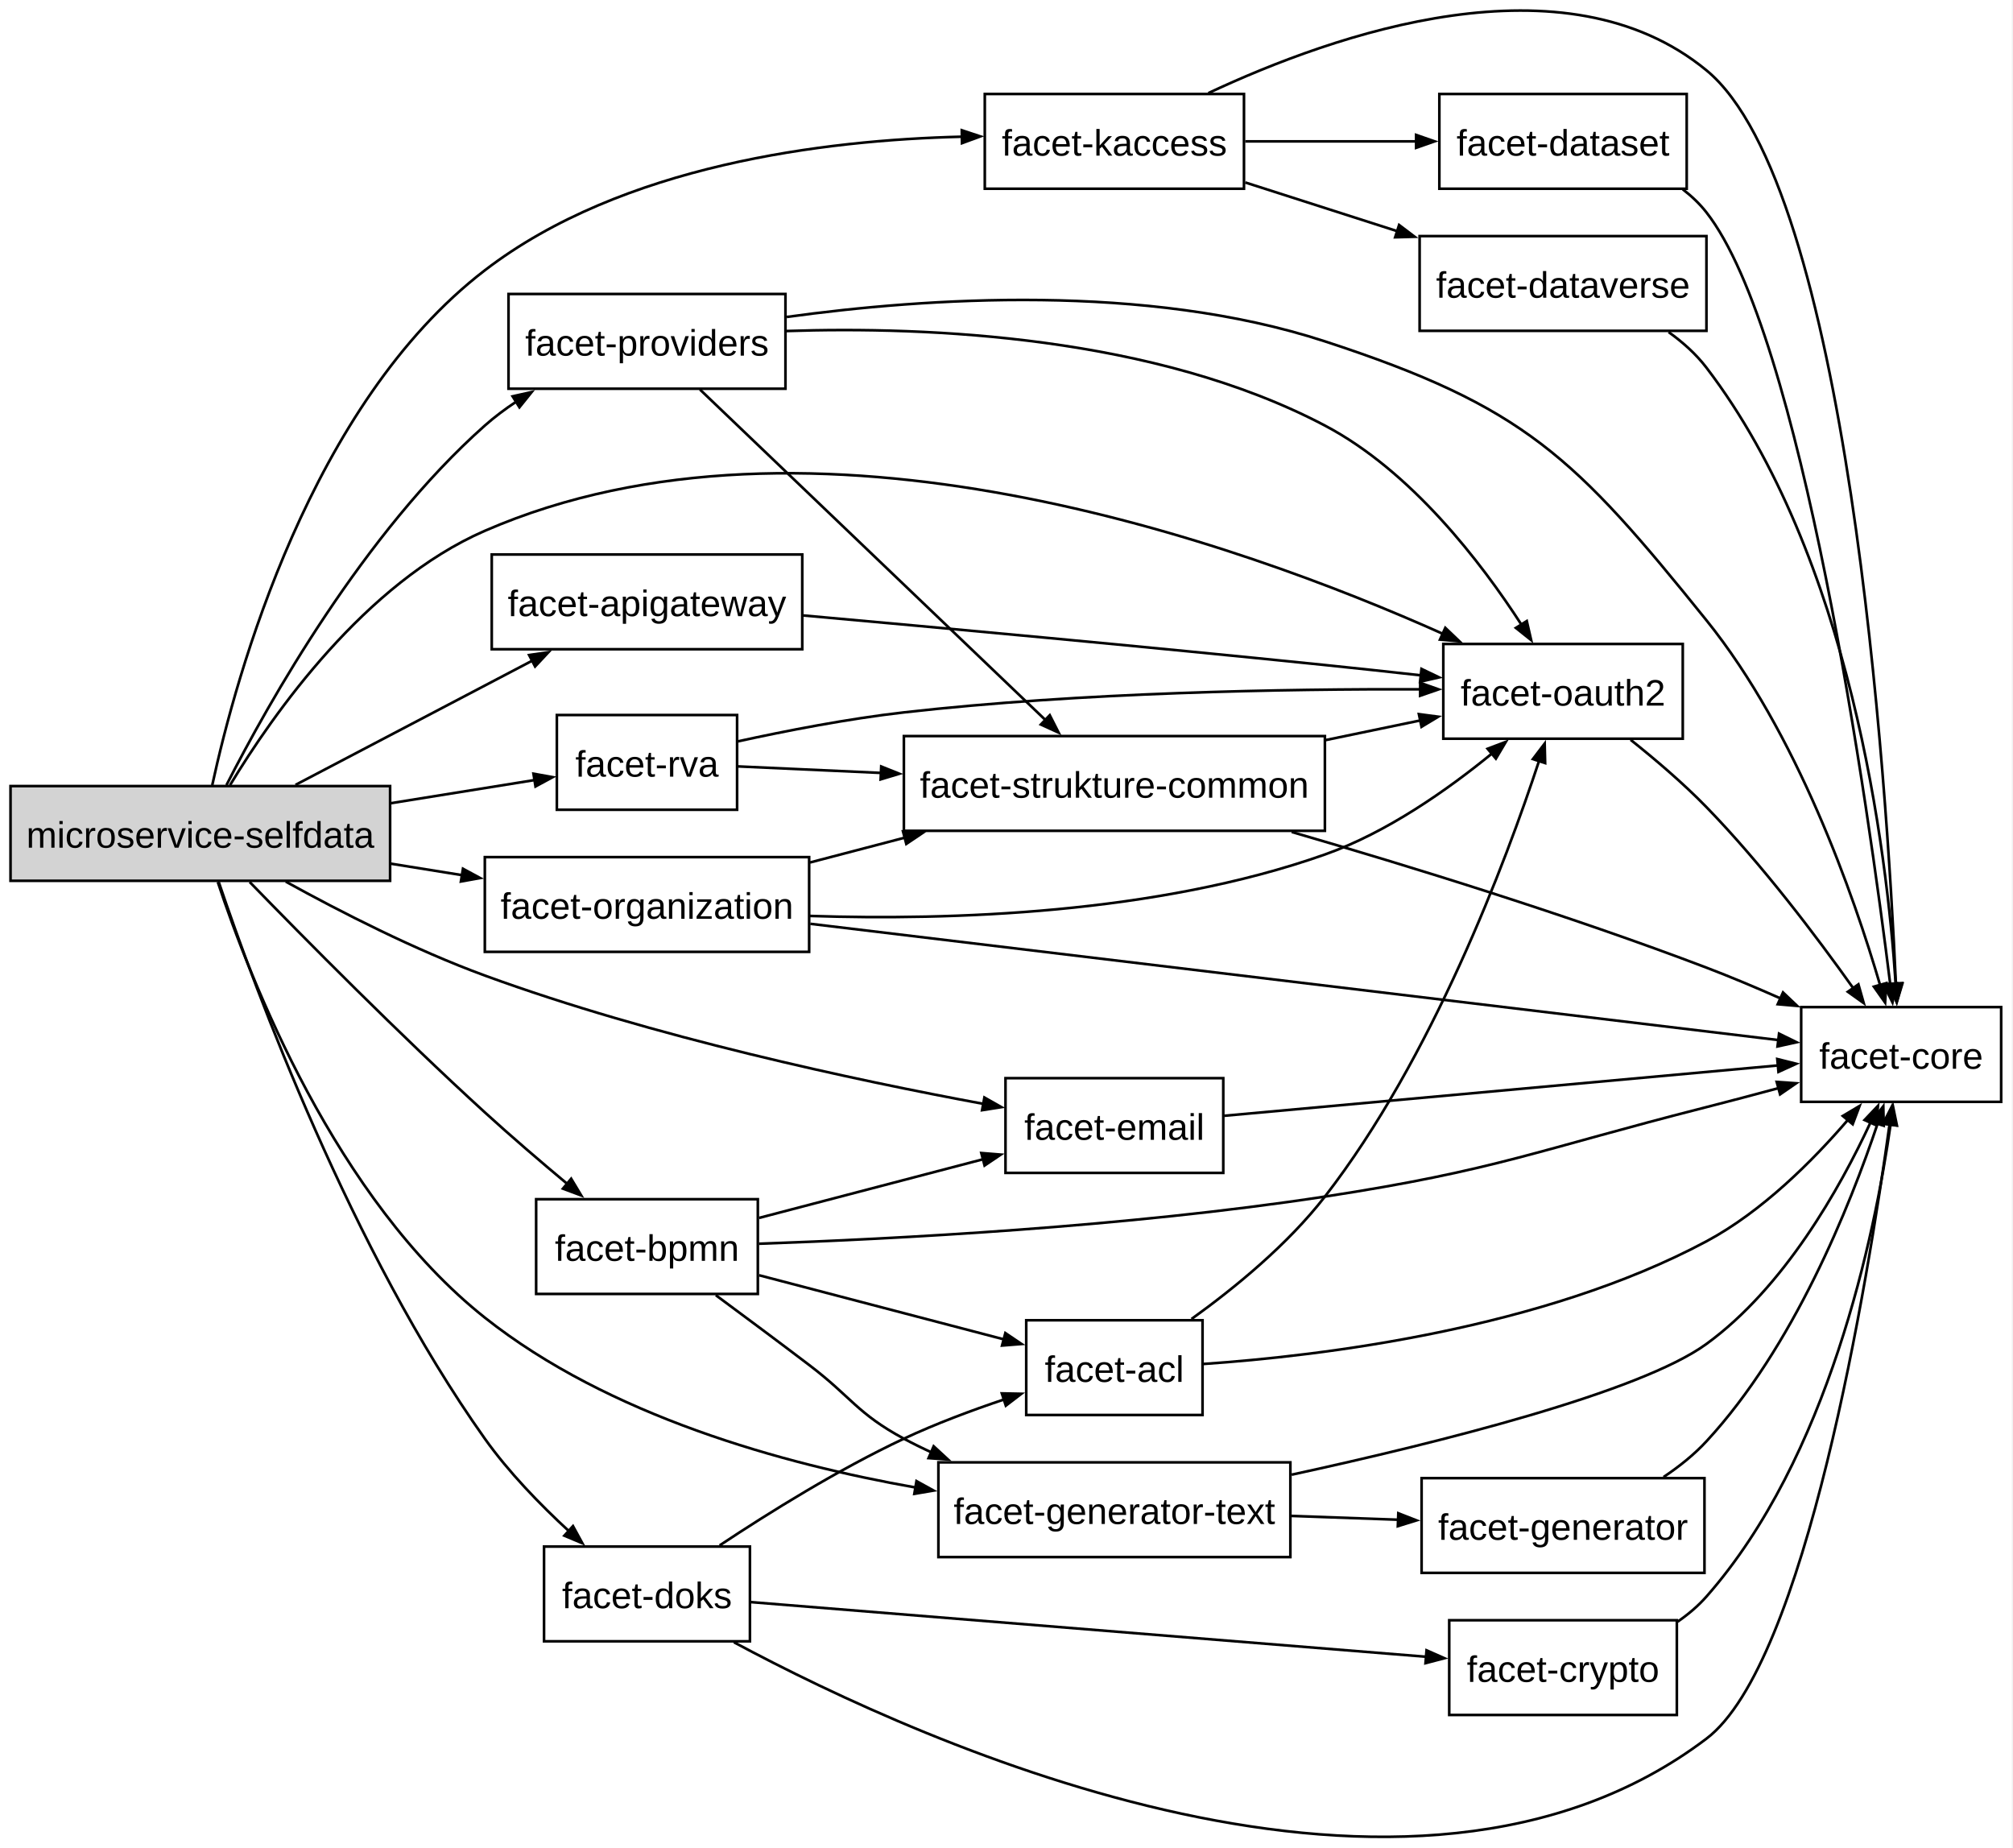
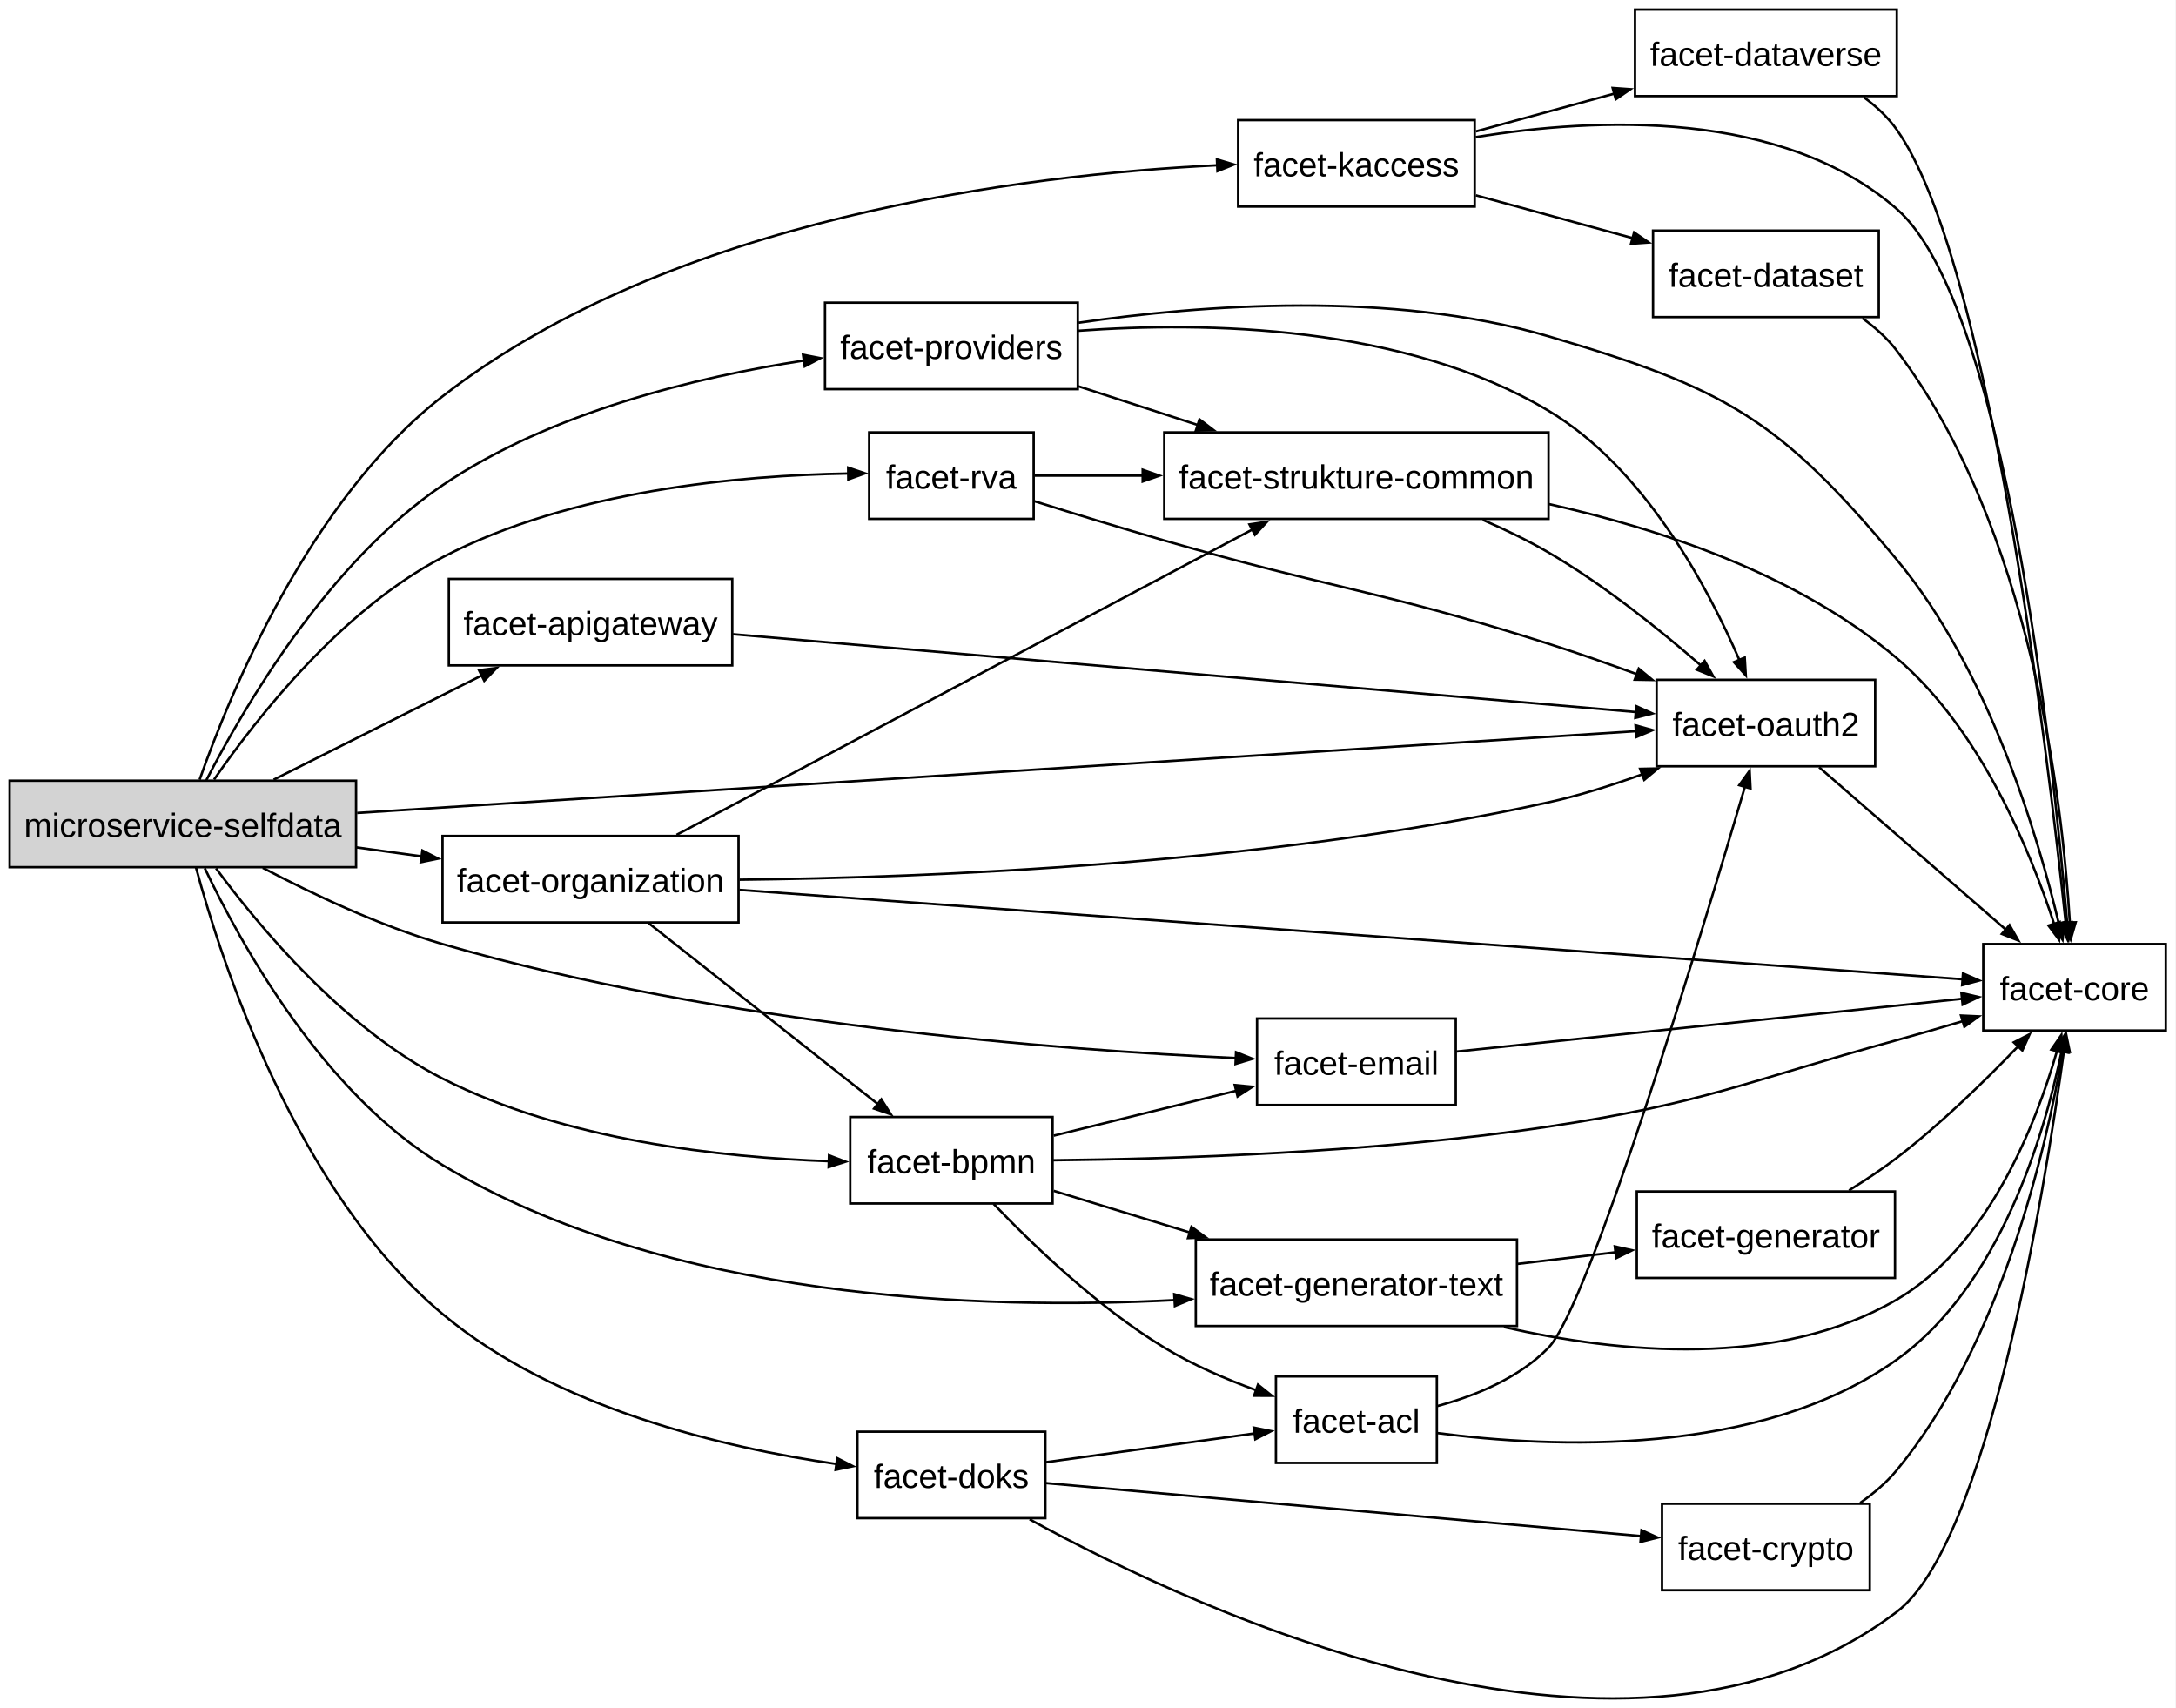
- <svg xmlns="http://www.w3.org/2000/svg" width="765pt" height="702pt" viewBox="0.00 0.00 765.00 702.00">
-   <g id="graph0" class="graph" transform="scale(1 1) rotate(0) translate(4 698.44)">
-     <polygon fill="white" stroke="none" points="-4,4 -4,-698.44 760.5,-698.44 760.5,4 -4,4" />
+ <svg xmlns="http://www.w3.org/2000/svg" width="906pt" height="711pt" viewBox="0.00 0.00 906.00 711.00">
+   <g id="graph0" class="graph" transform="scale(1 1) rotate(0) translate(4 707.47)">
+     <polygon fill="white" stroke="none" points="-4,4 -4,-707.47 901.75,-707.47 901.75,4 -4,4" />
    <g id="node1" class="node">
-       <polygon fill="lightgrey" stroke="black" points="144.25,-399.72 0,-399.72 0,-363.72 144.25,-363.72 144.25,-399.72" />
-       <text xml:space="preserve" text-anchor="middle" x="72.12" y="-376.3" font-family="Arial" font-size="14.00">microservice-selfdata</text>
+       <polygon fill="lightgrey" stroke="black" points="144.25,-382.47 0,-382.47 0,-346.47 144.25,-346.47 144.25,-382.47" />
+       <text xml:space="preserve" text-anchor="middle" x="72.12" y="-359.04" font-family="Arial" font-size="14.00">microservice-selfdata</text>
    </g>
    <g id="node2" class="node">
-       <polygon fill="none" stroke="black" points="468.75,-662.72 370.25,-662.72 370.25,-626.72 468.75,-626.72 468.75,-662.72" />
-       <text xml:space="preserve" text-anchor="middle" x="419.5" y="-639.3" font-family="Arial" font-size="14.00">facet-kaccess</text>
+       <polygon fill="none" stroke="black" points="610,-657.47 511.5,-657.47 511.5,-621.47 610,-621.47 610,-657.47" />
+       <text xml:space="preserve" text-anchor="middle" x="560.75" y="-634.04" font-family="Arial" font-size="14.00">facet-kaccess</text>
    </g>
    <g id="edge1" class="edge">
-       <path fill="none" stroke="black" d="M76.66,-400.07C85.75,-441.94 114.01,-544.86 180.25,-595.72 232.44,-635.79 309.37,-645.24 361.58,-646.49" />
-       <polygon fill="black" stroke="black" points="361.51,-648.94 368.55,-646.6 361.59,-644.04 361.51,-648.94" />
+       <path fill="none" stroke="black" d="M79.11,-382.9C91.8,-419.03 124.87,-499.41 180.25,-542.47 276.08,-616.98 422.77,-634.74 502.81,-638.67" />
+       <polygon fill="black" stroke="black" points="502.67,-641.11 509.78,-638.98 502.89,-636.22 502.67,-641.11" />
    </g>
    <g id="node3" class="node">
-       <polygon fill="none" stroke="black" points="635.5,-453.72 544.5,-453.72 544.5,-417.72 635.5,-417.72 635.5,-453.72" />
-       <text xml:space="preserve" text-anchor="middle" x="590" y="-430.3" font-family="Arial" font-size="14.00">facet-oauth2</text>
+       <polygon fill="none" stroke="black" points="776.75,-424.47 685.75,-424.47 685.75,-388.47 776.75,-388.47 776.75,-424.47" />
+       <text xml:space="preserve" text-anchor="middle" x="731.25" y="-401.04" font-family="Arial" font-size="14.00">facet-oauth2</text>
    </g>
    <g id="edge2" class="edge">
-       <path fill="none" stroke="black" d="M83.39,-400.03C99.78,-427.14 134.71,-476.91 180.25,-496.72 304.12,-550.62 466.89,-492.24 544.33,-457.58" />
-       <polygon fill="black" stroke="black" points="545.26,-459.85 550.63,-454.72 543.24,-455.39 545.26,-459.85" />
+       <path fill="none" stroke="black" d="M144.7,-369.04C277.72,-377.55 560.17,-395.6 677.47,-403.1" />
+       <polygon fill="black" stroke="black" points="676.97,-405.52 684.11,-403.52 677.28,-400.63 676.97,-405.52" />
    </g>
    <g id="node4" class="node">
-       <polygon fill="none" stroke="black" points="294.5,-586.72 189.25,-586.72 189.25,-550.72 294.5,-550.72 294.5,-586.72" />
-       <text xml:space="preserve" text-anchor="middle" x="241.88" y="-563.3" font-family="Arial" font-size="14.00">facet-providers</text>
+       <polygon fill="none" stroke="black" points="444.75,-581.47 339.5,-581.47 339.5,-545.47 444.75,-545.47 444.75,-581.47" />
+       <text xml:space="preserve" text-anchor="middle" x="392.12" y="-558.04" font-family="Arial" font-size="14.00">facet-providers</text>
    </g>
    <g id="edge3" class="edge">
-       <path fill="none" stroke="black" d="M82.05,-400.08C98.04,-431.44 134.25,-495.9 180.25,-536.72 183.9,-539.96 187.94,-542.98 192.14,-545.77" />
-       <polygon fill="black" stroke="black" points="190.81,-547.83 198.05,-549.45 193.4,-543.67 190.81,-547.83" />
+       <path fill="none" stroke="black" d="M81.9,-382.66C97.42,-412.87 132.63,-473.26 180.25,-505.47 225.4,-536.01 286.23,-550.54 330.95,-557.41" />
+       <polygon fill="black" stroke="black" points="330.33,-559.79 337.61,-558.38 331.04,-554.94 330.33,-559.79" />
    </g>
    <g id="node5" class="node">
-       <polygon fill="none" stroke="black" points="460.88,-288.72 378.12,-288.72 378.12,-252.72 460.88,-252.72 460.88,-288.72" />
-       <text xml:space="preserve" text-anchor="middle" x="419.5" y="-265.3" font-family="Arial" font-size="14.00">facet-email</text>
+       <polygon fill="none" stroke="black" points="602.12,-283.47 519.38,-283.47 519.38,-247.47 602.12,-247.47 602.12,-283.47" />
+       <text xml:space="preserve" text-anchor="middle" x="560.75" y="-260.04" font-family="Arial" font-size="14.00">facet-email</text>
    </g>
    <g id="edge4" class="edge">
-       <path fill="none" stroke="black" d="M104.6,-363.41C125.5,-351.87 153.85,-337.38 180.25,-327.72 244.06,-304.37 321.01,-287.96 369.85,-278.93" />
-       <polygon fill="black" stroke="black" points="370.1,-281.37 376.55,-277.71 369.22,-276.55 370.1,-281.37" />
+       <path fill="none" stroke="black" d="M105.4,-346.2C126.14,-335.28 154.04,-322.08 180.25,-314.47 295.74,-280.94 437.66,-270.33 510.88,-266.99" />
+       <polygon fill="black" stroke="black" points="510.63,-269.45 517.52,-266.7 510.42,-264.56 510.63,-269.45" />
    </g>
    <g id="node6" class="node">
-       <polygon fill="none" stroke="black" points="486.38,-142.72 352.62,-142.72 352.62,-106.72 486.38,-106.72 486.38,-142.72" />
-       <text xml:space="preserve" text-anchor="middle" x="419.5" y="-119.3" font-family="Arial" font-size="14.00">facet-generator-text</text>
+       <polygon fill="none" stroke="black" points="627.62,-191.47 493.88,-191.47 493.88,-155.47 627.62,-155.47 627.62,-191.47" />
+       <text xml:space="preserve" text-anchor="middle" x="560.75" y="-168.04" font-family="Arial" font-size="14.00">facet-generator-text</text>
    </g>
    <g id="edge5" class="edge">
-       <path fill="none" stroke="black" d="M78.76,-363.27C91.01,-326.25 123.63,-242.62 180.25,-197.72 227.29,-160.42 293.34,-142.11 343.97,-133.16" />
-       <polygon fill="black" stroke="black" points="344.29,-135.59 350.79,-132 343.47,-130.76 344.29,-135.59" />
+       <path fill="none" stroke="black" d="M81.25,-346.05C96.02,-314.91 130.46,-252.32 180.25,-222.47 274.17,-166.16 404.48,-162.05 485.38,-166.26" />
+       <polygon fill="black" stroke="black" points="484.9,-168.69 492.03,-166.64 485.18,-163.8 484.9,-168.69" />
    </g>
    <g id="node7" class="node">
-       <polygon fill="none" stroke="black" points="303.5,-372.72 180.25,-372.72 180.25,-336.72 303.5,-336.72 303.5,-372.72" />
-       <text xml:space="preserve" text-anchor="middle" x="241.88" y="-349.3" font-family="Arial" font-size="14.00">facet-organization</text>
+       <polygon fill="none" stroke="black" points="303.5,-359.47 180.25,-359.47 180.25,-323.47 303.5,-323.47 303.5,-359.47" />
+       <text xml:space="preserve" text-anchor="middle" x="241.88" y="-336.04" font-family="Arial" font-size="14.00">facet-organization</text>
    </g>
    <g id="edge6" class="edge">
-       <path fill="none" stroke="black" d="M144.27,-370.27C153.36,-368.81 162.66,-367.31 171.72,-365.85" />
-       <polygon fill="black" stroke="black" points="171.94,-368.3 178.47,-364.77 171.16,-363.46 171.94,-368.3" />
+       <path fill="none" stroke="black" d="M144.27,-354.72C153.36,-353.47 162.66,-352.19 171.72,-350.95" />
+       <polygon fill="black" stroke="black" points="171.86,-353.41 178.46,-350.03 171.19,-348.55 171.86,-353.41" />
    </g>
    <g id="node8" class="node">
-       <polygon fill="none" stroke="black" points="300.88,-487.72 182.88,-487.72 182.88,-451.72 300.88,-451.72 300.88,-487.72" />
-       <text xml:space="preserve" text-anchor="middle" x="241.88" y="-464.3" font-family="Arial" font-size="14.00">facet-apigateway</text>
+       <polygon fill="none" stroke="black" points="300.88,-466.47 182.88,-466.47 182.88,-430.47 300.88,-430.47 300.88,-466.47" />
+       <text xml:space="preserve" text-anchor="middle" x="241.88" y="-443.04" font-family="Arial" font-size="14.00">facet-apigateway</text>
    </g>
    <g id="edge7" class="edge">
-       <path fill="none" stroke="black" d="M108.29,-400.17C134.57,-413.95 170.62,-432.86 198.49,-447.49" />
-       <polygon fill="black" stroke="black" points="197.08,-449.51 204.42,-450.59 199.35,-445.17 197.08,-449.51" />
+       <path fill="none" stroke="black" d="M109.94,-382.9C135.5,-395.71 169.69,-412.83 196.73,-426.36" />
+       <polygon fill="black" stroke="black" points="195.44,-428.46 202.79,-429.4 197.63,-424.08 195.44,-428.46" />
    </g>
    <g id="node9" class="node">
-       <polygon fill="none" stroke="black" points="284,-242.72 199.75,-242.72 199.75,-206.72 284,-206.72 284,-242.72" />
-       <text xml:space="preserve" text-anchor="middle" x="241.88" y="-219.3" font-family="Arial" font-size="14.00">facet-bpmn</text>
+       <polygon fill="none" stroke="black" points="434.25,-242.47 350,-242.47 350,-206.47 434.25,-206.47 434.25,-242.47" />
+       <text xml:space="preserve" text-anchor="middle" x="392.12" y="-219.04" font-family="Arial" font-size="14.00">facet-bpmn</text>
    </g>
    <g id="edge8" class="edge">
-       <path fill="none" stroke="black" d="M90.89,-363.26C111.79,-341.74 147.78,-305.35 180.25,-275.72 190.25,-266.59 201.52,-256.94 211.61,-248.52" />
-       <polygon fill="black" stroke="black" points="213.06,-250.51 216.88,-244.15 209.93,-246.74 213.06,-250.51" />
+       <path fill="none" stroke="black" d="M85.94,-345.99C103.96,-321.61 139.19,-279.32 180.25,-258.47 231.03,-232.67 296.79,-225.59 341.27,-224.06" />
+       <polygon fill="black" stroke="black" points="341.16,-226.51 348.09,-223.87 341.02,-221.61 341.16,-226.51" />
    </g>
    <g id="node12" class="node">
-       <polygon fill="none" stroke="black" points="276.12,-426.72 207.62,-426.72 207.62,-390.72 276.12,-390.72 276.12,-426.72" />
-       <text xml:space="preserve" text-anchor="middle" x="241.88" y="-403.3" font-family="Arial" font-size="14.00">facet-rva</text>
+       <polygon fill="none" stroke="black" points="426.38,-527.47 357.88,-527.47 357.88,-491.47 426.38,-491.47 426.38,-527.47" />
+       <text xml:space="preserve" text-anchor="middle" x="392.12" y="-504.04" font-family="Arial" font-size="14.00">facet-rva</text>
    </g>
    <g id="edge15" class="edge">
-       <path fill="none" stroke="black" d="M144.27,-393.17C162.97,-396.18 182.54,-399.33 199.14,-402" />
-       <polygon fill="black" stroke="black" points="198.73,-404.42 206.03,-403.11 199.51,-399.58 198.73,-404.42" />
+       <path fill="none" stroke="black" d="M85.13,-382.96C102.71,-408.35 138,-453.39 180.25,-475.47 233.86,-503.48 304.77,-509.6 349.17,-510.35" />
+       <polygon fill="black" stroke="black" points="349.14,-512.8 356.17,-510.42 349.19,-507.9 349.14,-512.8" />
    </g>
    <g id="node13" class="node">
-       <polygon fill="none" stroke="black" points="281,-110.72 202.75,-110.72 202.75,-74.72 281,-74.72 281,-110.72" />
-       <text xml:space="preserve" text-anchor="middle" x="241.88" y="-87.3" font-family="Arial" font-size="14.00">facet-doks</text>
+       <polygon fill="none" stroke="black" points="431.25,-111.47 353,-111.47 353,-75.47 431.25,-75.47 431.25,-111.47" />
+       <text xml:space="preserve" text-anchor="middle" x="392.12" y="-88.04" font-family="Arial" font-size="14.00">facet-doks</text>
    </g>
    <g id="edge16" class="edge">
-       <path fill="none" stroke="black" d="M79.14,-363.22C92.92,-322.53 129.5,-223.19 180.25,-151.72 189.28,-139.01 201.24,-126.69 212.16,-116.63" />
-       <polygon fill="black" stroke="black" points="213.75,-118.5 217.31,-111.99 210.47,-114.86 213.75,-118.5" />
+       <path fill="none" stroke="black" d="M77.62,-346.24C88.35,-306.51 119.23,-211.6 180.25,-160.47 227.37,-120.99 297.99,-104.68 344.31,-98.01" />
+       <polygon fill="black" stroke="black" points="344.56,-100.45 351.17,-97.08 343.9,-95.59 344.56,-100.45" />
    </g>
    <g id="node10" class="node">
-       <polygon fill="none" stroke="black" points="756.5,-315.72 680.5,-315.72 680.5,-279.72 756.5,-279.72 756.5,-315.72" />
-       <text xml:space="preserve" text-anchor="middle" x="718.5" y="-292.3" font-family="Arial" font-size="14.00">facet-core</text>
+       <polygon fill="none" stroke="black" points="897.75,-314.47 821.75,-314.47 821.75,-278.47 897.75,-278.47 897.75,-314.47" />
+       <text xml:space="preserve" text-anchor="middle" x="859.75" y="-291.04" font-family="Arial" font-size="14.00">facet-core</text>
    </g>
    <g id="edge23" class="edge">
-       <path fill="none" stroke="black" d="M455.22,-663.06C503.41,-685.68 590.68,-716.05 644.5,-671.72 698.34,-627.37 713.01,-402.32 716.51,-324.35" />
-       <polygon fill="black" stroke="black" points="718.95,-324.62 716.81,-317.53 714.06,-324.41 718.95,-324.62" />
+       <path fill="none" stroke="black" d="M610.43,-650.39C660.57,-658.56 737.94,-662.14 785.75,-620.47 830.77,-581.23 850.73,-393.36 856.71,-323.08" />
+       <polygon fill="black" stroke="black" points="859.14,-323.42 857.27,-316.24 854.25,-323.01 859.14,-323.42" />
    </g>
    <g id="node16" class="node">
-       <polygon fill="none" stroke="black" points="637,-662.72 543,-662.72 543,-626.72 637,-626.72 637,-662.72" />
-       <text xml:space="preserve" text-anchor="middle" x="590" y="-639.3" font-family="Arial" font-size="14.00">facet-dataset</text>
+       <polygon fill="none" stroke="black" points="778.25,-611.47 684.25,-611.47 684.25,-575.47 778.25,-575.47 778.25,-611.47" />
+       <text xml:space="preserve" text-anchor="middle" x="731.25" y="-588.04" font-family="Arial" font-size="14.00">facet-dataset</text>
    </g>
    <g id="edge24" class="edge">
-       <path fill="none" stroke="black" d="M469.24,-644.72C489.57,-644.72 513.28,-644.72 534.21,-644.72" />
-       <polygon fill="black" stroke="black" points="534.17,-647.17 541.17,-644.72 534.17,-642.27 534.17,-647.17" />
+       <path fill="none" stroke="black" d="M610.49,-626.16C630.91,-620.59 654.74,-614.08 675.74,-608.35" />
+       <polygon fill="black" stroke="black" points="676.37,-610.72 682.48,-606.51 675.08,-605.99 676.37,-610.72" />
    </g>
    <g id="node17" class="node">
-       <polygon fill="none" stroke="black" points="644.5,-608.72 535.5,-608.72 535.5,-572.72 644.5,-572.72 644.5,-608.72" />
-       <text xml:space="preserve" text-anchor="middle" x="590" y="-585.3" font-family="Arial" font-size="14.00">facet-dataverse</text>
+       <polygon fill="none" stroke="black" points="785.75,-703.47 676.75,-703.47 676.75,-667.47 785.75,-667.47 785.75,-703.47" />
+       <text xml:space="preserve" text-anchor="middle" x="731.25" y="-680.04" font-family="Arial" font-size="14.00">facet-dataverse</text>
    </g>
    <g id="edge25" class="edge">
-       <path fill="none" stroke="black" d="M469.24,-629.1C487.27,-623.32 507.95,-616.69 527,-610.59" />
-       <polygon fill="black" stroke="black" points="527.7,-612.94 533.61,-608.47 526.2,-608.27 527.7,-612.94" />
+       <path fill="none" stroke="black" d="M610.49,-652.77C628.52,-657.7 649.2,-663.34 668.25,-668.54" />
+       <polygon fill="black" stroke="black" points="667.45,-670.86 674.85,-670.34 668.74,-666.14 667.45,-670.86" />
    </g>
    <g id="edge28" class="edge">
-       <path fill="none" stroke="black" d="M615.69,-417.3C625.11,-409.8 635.7,-400.77 644.5,-391.72 665.54,-370.08 686.34,-342.54 700.32,-322.87" />
-       <polygon fill="black" stroke="black" points="702.25,-324.37 704.27,-317.24 698.24,-321.55 702.25,-324.37" />
+       <path fill="none" stroke="black" d="M753.42,-388.06C774.77,-369.5 807.81,-340.76 831.19,-320.44" />
+       <polygon fill="black" stroke="black" points="832.69,-322.38 836.37,-315.93 829.48,-318.68 832.69,-322.38" />
    </g>
    <g id="edge31" class="edge">
-       <path fill="none" stroke="black" d="M294.74,-572.64C348.95,-574.45 434.95,-570.73 499.5,-536.72 532.37,-519.4 558.87,-484.78 574.27,-460.94" />
-       <polygon fill="black" stroke="black" points="576.22,-462.43 577.88,-455.2 572.08,-459.82 576.22,-462.43" />
+       <path fill="none" stroke="black" d="M444.93,-569.78C497.93,-573.65 580.78,-572.27 640.75,-536.47 680.7,-512.62 707.04,-463.2 720.24,-432.64" />
+       <polygon fill="black" stroke="black" points="722.44,-433.72 722.88,-426.32 717.91,-431.83 722.44,-433.72" />
    </g>
    <g id="edge30" class="edge">
-       <path fill="none" stroke="black" d="M294.99,-577.99C347.91,-585.28 431.52,-590.92 499.5,-568.72 575.38,-543.94 594.43,-524.89 644.5,-462.72 678.97,-419.92 700.48,-358.29 710.6,-323.74" />
-       <polygon fill="black" stroke="black" points="712.84,-324.84 712.4,-317.43 708.13,-323.49 712.84,-324.84" />
+       <path fill="none" stroke="black" d="M445.06,-573.11C496.01,-580.54 575.35,-586.64 640.75,-567.47 714.22,-545.93 736.73,-533.28 785.75,-474.47 824.02,-428.55 844.46,-359.84 853.29,-322.65" />
+       <polygon fill="black" stroke="black" points="855.59,-323.62 854.76,-316.25 850.81,-322.53 855.59,-323.62" />
    </g>
    <g id="node14" class="node">
-       <polygon fill="none" stroke="black" points="499.5,-418.72 339.5,-418.72 339.5,-382.72 499.5,-382.72 499.5,-418.72" />
-       <text xml:space="preserve" text-anchor="middle" x="419.5" y="-395.3" font-family="Arial" font-size="14.00">facet-strukture-common</text>
+       <polygon fill="none" stroke="black" points="640.75,-527.47 480.75,-527.47 480.75,-491.47 640.75,-491.47 640.75,-527.47" />
+       <text xml:space="preserve" text-anchor="middle" x="560.75" y="-504.04" font-family="Arial" font-size="14.00">facet-strukture-common</text>
    </g>
    <g id="edge29" class="edge">
-       <path fill="none" stroke="black" d="M262,-550.42C293.94,-519.87 358.1,-458.5 393.54,-424.59" />
-       <polygon fill="black" stroke="black" points="394.94,-426.65 398.3,-420.04 391.55,-423.11 394.94,-426.65" />
+       <path fill="none" stroke="black" d="M444.93,-546.68C460.7,-541.57 478.22,-535.89 494.74,-530.54" />
+       <polygon fill="black" stroke="black" points="495.41,-532.9 501.32,-528.41 493.9,-528.23 495.41,-532.9" />
    </g>
    <g id="edge34" class="edge">
-       <path fill="none" stroke="black" d="M461.17,-274.42C516.29,-279.43 614.41,-288.35 671.94,-293.58" />
-       <polygon fill="black" stroke="black" points="671.42,-295.99 678.62,-294.19 671.87,-291.11 671.42,-295.99" />
+       <path fill="none" stroke="black" d="M602.42,-269.72C657.54,-275.47 755.66,-285.71 813.19,-291.71" />
+       <polygon fill="black" stroke="black" points="812.65,-294.12 819.87,-292.41 813.16,-289.25 812.65,-294.12" />
    </g>
    <g id="edge35" class="edge">
-       <path fill="none" stroke="black" d="M486.87,-138.03C543.4,-150.33 619.36,-169.41 644.5,-187.72 674.09,-209.27 695.17,-246.75 706.85,-271.89" />
-       <polygon fill="black" stroke="black" points="704.58,-272.82 709.68,-278.2 709.05,-270.81 704.58,-272.82" />
+       <path fill="none" stroke="black" d="M622.15,-155.03C669.86,-144.17 736.39,-137.58 785.75,-166.47 823.89,-188.8 843.63,-239.17 852.54,-270.25" />
+       <polygon fill="black" stroke="black" points="850.08,-270.51 854.28,-276.62 854.8,-269.22 850.08,-270.51" />
    </g>
    <g id="node18" class="node">
-       <polygon fill="none" stroke="black" points="643.75,-136.72 536.25,-136.72 536.25,-100.72 643.75,-100.72 643.75,-136.72" />
-       <text xml:space="preserve" text-anchor="middle" x="590" y="-113.3" font-family="Arial" font-size="14.00">facet-generator</text>
+       <polygon fill="none" stroke="black" points="785,-211.47 677.5,-211.47 677.5,-175.47 785,-175.47 785,-211.47" />
+       <text xml:space="preserve" text-anchor="middle" x="731.25" y="-188.04" font-family="Arial" font-size="14.00">facet-generator</text>
    </g>
    <g id="edge36" class="edge">
-       <path fill="none" stroke="black" d="M486.61,-122.37C500.13,-121.88 514.29,-121.38 527.63,-120.91" />
-       <polygon fill="black" stroke="black" points="527.4,-123.37 534.31,-120.67 527.22,-118.47 527.4,-123.37" />
+       <path fill="none" stroke="black" d="M627.86,-181.32C641.38,-182.92 655.54,-184.6 668.88,-186.19" />
+       <polygon fill="black" stroke="black" points="668.33,-188.59 675.57,-186.98 668.9,-183.72 668.33,-188.59" />
+     </g>
+     <g id="edge41" class="edge">
+       <path fill="none" stroke="black" d="M303.96,-341.25C382.72,-342.12 523.5,-347.65 640.75,-373.47 653.74,-376.33 667.39,-380.65 680.01,-385.22" />
+       <polygon fill="black" stroke="black" points="678.88,-387.41 686.3,-387.56 680.59,-382.82 678.88,-387.41" />
+     </g>
+     <g id="edge39" class="edge">
+       <path fill="none" stroke="black" d="M266.04,-323.19C291.82,-302.84 333.55,-269.91 361.65,-247.74" />
+       <polygon fill="black" stroke="black" points="362.96,-249.82 366.94,-243.56 359.92,-245.97 362.96,-249.82" />
    </g>
    <g id="edge40" class="edge">
-       <path fill="none" stroke="black" d="M303.82,-350.37C357.01,-348.63 435.48,-351.08 499.5,-373.72 523.1,-382.06 546.23,-398.37 563.07,-412.16" />
-       <polygon fill="black" stroke="black" points="561.33,-413.9 568.26,-416.52 564.48,-410.15 561.33,-413.9" />
-     </g>
-     <g id="edge39" class="edge">
-       <path fill="none" stroke="black" d="M303.95,-347.38C400.51,-335.79 586.24,-313.48 672.02,-303.18" />
-       <polygon fill="black" stroke="black" points="672.09,-305.64 678.75,-302.37 671.51,-300.78 672.09,-305.64" />
+       <path fill="none" stroke="black" d="M303.9,-337.01C427.39,-327.99 704.43,-307.75 813.45,-299.78" />
+       <polygon fill="black" stroke="black" points="813.31,-302.25 820.11,-299.29 812.95,-297.36 813.31,-302.25" />
    </g>
    <g id="edge38" class="edge">
-       <path fill="none" stroke="black" d="M303.81,-370.68C315.51,-373.74 327.92,-376.99 340.08,-380.18" />
-       <polygon fill="black" stroke="black" points="339.17,-382.48 346.57,-381.88 340.42,-377.74 339.17,-382.48" />
-     </g>
-     <g id="edge41" class="edge">
-       <path fill="none" stroke="black" d="M301.25,-464.56C353.29,-459.89 431.51,-452.7 499.5,-445.72 511.38,-444.5 524.14,-443.12 536.19,-441.78" />
-       <polygon fill="black" stroke="black" points="536.21,-444.24 542.9,-441.03 535.67,-439.37 536.21,-444.24" />
+       <path fill="none" stroke="black" d="M277.69,-359.93C336.25,-390.97 454.21,-453.52 517.44,-487.04" />
+       <polygon fill="black" stroke="black" points="516.21,-489.16 523.54,-490.27 518.5,-484.83 516.21,-489.16" />
+     </g>
+     <g id="edge42" class="edge">
+       <path fill="none" stroke="black" d="M301.18,-443.45C396.74,-435.21 585.23,-418.97 677.23,-411.04" />
+       <polygon fill="black" stroke="black" points="677.29,-413.49 684.05,-410.45 676.87,-408.61 677.29,-413.49" />
    </g>
    <g id="edge10" class="edge">
-       <path fill="none" stroke="black" d="M284.5,-235.62C310.05,-242.31 342.9,-250.92 369.68,-257.93" />
-       <polygon fill="black" stroke="black" points="368.93,-260.27 376.32,-259.67 370.17,-255.53 368.93,-260.27" />
+       <path fill="none" stroke="black" d="M434.74,-234.71C457.86,-240.4 486.76,-247.51 510.95,-253.46" />
+       <polygon fill="black" stroke="black" points="510.1,-255.78 517.48,-255.07 511.27,-251.02 510.1,-255.78" />
    </g>
    <g id="edge11" class="edge">
-       <path fill="none" stroke="black" d="M268.04,-206.24C278.98,-198.15 291.92,-188.52 303.5,-179.72 319.64,-167.46 321.67,-161.35 339.5,-151.72 342.91,-149.88 346.46,-148.13 350.1,-146.47" />
-       <polygon fill="black" stroke="black" points="350.82,-148.83 356.27,-143.8 348.88,-144.33 350.82,-148.83" />
+       <path fill="none" stroke="black" d="M434.74,-211.73C451.94,-206.47 472.33,-200.23 491.6,-194.33" />
+       <polygon fill="black" stroke="black" points="492.07,-196.75 498.05,-192.36 490.64,-192.06 492.07,-196.75" />
    </g>
    <g id="edge9" class="edge">
-       <path fill="none" stroke="black" d="M284.44,-225.8C335.37,-227.58 424.21,-232.18 499.5,-243.72 564.93,-253.75 580.35,-261.42 644.5,-277.72 653.37,-279.98 662.82,-282.48 671.88,-284.94" />
-       <polygon fill="black" stroke="black" points="671.2,-287.3 678.6,-286.78 672.49,-282.57 671.2,-287.3" />
+       <path fill="none" stroke="black" d="M434.55,-224.46C483.93,-224.98 568.8,-227.6 640.75,-238.47 706.41,-248.39 721.72,-256.88 785.75,-274.47 794.73,-276.94 804.3,-279.71 813.44,-282.44" />
+       <polygon fill="black" stroke="black" points="812.48,-284.71 819.89,-284.37 813.89,-280.01 812.48,-284.71" />
    </g>
    <g id="node11" class="node">
-       <polygon fill="none" stroke="black" points="453,-196.72 386,-196.72 386,-160.72 453,-160.72 453,-196.72" />
-       <text xml:space="preserve" text-anchor="middle" x="419.5" y="-173.3" font-family="Arial" font-size="14.00">facet-acl</text>
+       <polygon fill="none" stroke="black" points="594.25,-134.47 527.25,-134.47 527.25,-98.47 594.25,-98.47 594.25,-134.47" />
+       <text xml:space="preserve" text-anchor="middle" x="560.75" y="-111.04" font-family="Arial" font-size="14.00">facet-acl</text>
    </g>
    <g id="edge12" class="edge">
-       <path fill="none" stroke="black" d="M284.5,-213.82C312.65,-206.44 349.67,-196.75 377.66,-189.42" />
-       <polygon fill="black" stroke="black" points="378.06,-191.85 384.21,-187.7 376.81,-187.11 378.06,-191.85" />
+       <path fill="none" stroke="black" d="M409.72,-206.27C426.31,-188.96 453.23,-163.16 480.75,-146.47 492.59,-139.29 506.44,-133.32 519.21,-128.65" />
+       <polygon fill="black" stroke="black" points="519.78,-131.05 525.57,-126.42 518.15,-126.43 519.78,-131.05" />
    </g>
    <g id="edge14" class="edge">
-       <path fill="none" stroke="black" d="M448.8,-197.19C465.21,-208.99 485.36,-225.47 499.5,-243.72 540.3,-296.37 568.17,-370.63 580.98,-409.56" />
-       <polygon fill="black" stroke="black" points="578.54,-409.97 583.02,-415.87 583.2,-408.46 578.54,-409.97" />
+       <path fill="none" stroke="black" d="M594.58,-122.17C610.37,-126.45 628.5,-133.83 640.75,-146.47 657.64,-163.9 704.18,-317.72 722.6,-380.23" />
+       <polygon fill="black" stroke="black" points="720.15,-380.6 724.48,-386.63 724.85,-379.22 720.15,-380.6" />
    </g>
    <g id="edge13" class="edge">
-       <path fill="none" stroke="black" d="M453.21,-180.1C498.64,-183.22 582.26,-193.42 644.5,-226.72 665.64,-238.03 684.87,-257.29 698.28,-272.89" />
-       <polygon fill="black" stroke="black" points="696.32,-274.36 702.69,-278.16 700.08,-271.22 696.32,-274.36" />
+       <path fill="none" stroke="black" d="M594.5,-110.89C641.48,-104.76 728.62,-100.61 785.75,-141.47 828.64,-172.15 847.14,-234.67 854.45,-270.22" />
+       <polygon fill="black" stroke="black" points="851.98,-270.33 855.72,-276.73 856.79,-269.4 851.98,-270.33" />
    </g>
    <g id="edge17" class="edge">
-       <path fill="none" stroke="black" d="M276.2,-416.66C294.73,-420.72 318.27,-425.31 339.5,-427.72 406.87,-435.37 485.08,-436.66 535.72,-436.5" />
-       <polygon fill="black" stroke="black" points="535.72,-438.95 542.71,-436.47 535.7,-434.05 535.72,-438.95" />
+       <path fill="none" stroke="black" d="M426.74,-498.8C443.01,-493.71 462.85,-487.63 480.75,-482.47 551.5,-462.07 570.58,-461.78 640.75,-439.47 652.79,-435.64 665.6,-431.16 677.66,-426.76" />
+       <polygon fill="black" stroke="black" points="678.31,-429.13 684.03,-424.41 676.62,-424.54 678.31,-429.13" />
    </g>
    <g id="edge18" class="edge">
-       <path fill="none" stroke="black" d="M276.32,-407.2C292,-406.48 311.48,-405.59 330.95,-404.71" />
-       <polygon fill="black" stroke="black" points="330.89,-407.16 337.77,-404.4 330.67,-402.27 330.89,-407.16" />
+       <path fill="none" stroke="black" d="M426.84,-509.47C440.04,-509.47 455.85,-509.47 471.89,-509.47" />
+       <polygon fill="black" stroke="black" points="471.77,-511.92 478.77,-509.47 471.77,-507.02 471.77,-511.92" />
    </g>
    <g id="edge19" class="edge">
-       <path fill="none" stroke="black" d="M274.91,-74.36C348.47,-34.91 531.76,47.72 644.5,-37.72 682.16,-66.26 705.78,-211.07 714.11,-271.34" />
-       <polygon fill="black" stroke="black" points="711.66,-271.49 715.03,-278.1 716.52,-270.83 711.66,-271.49" />
+       <path fill="none" stroke="black" d="M424.7,-74.98C496.74,-35.47 675.55,47.05 785.75,-36.47 823.41,-65.01 847.03,-209.82 855.36,-270.09" />
+       <polygon fill="black" stroke="black" points="852.91,-270.24 856.28,-276.85 857.77,-269.58 852.91,-270.24" />
    </g>
    <g id="edge21" class="edge">
-       <path fill="none" stroke="black" d="M269.48,-111.15C288.41,-123.72 314.77,-140.11 339.5,-151.72 351.56,-157.38 365.13,-162.45 377.59,-166.63" />
-       <polygon fill="black" stroke="black" points="376.73,-168.93 384.14,-168.78 378.25,-164.27 376.73,-168.93" />
+       <path fill="none" stroke="black" d="M431.35,-98.75C457.36,-102.34 491.76,-107.08 518.41,-110.76" />
+       <polygon fill="black" stroke="black" points="518,-113.18 525.27,-111.71 518.67,-108.33 518,-113.18" />
    </g>
    <g id="node15" class="node">
-       <polygon fill="none" stroke="black" points="633.25,-82.72 546.75,-82.72 546.75,-46.72 633.25,-46.72 633.25,-82.72" />
-       <text xml:space="preserve" text-anchor="middle" x="590" y="-59.3" font-family="Arial" font-size="14.00">facet-crypto</text>
+       <polygon fill="none" stroke="black" points="774.5,-81.47 688,-81.47 688,-45.47 774.5,-45.47 774.5,-81.47" />
+       <text xml:space="preserve" text-anchor="middle" x="731.25" y="-58.04" font-family="Arial" font-size="14.00">facet-crypto</text>
    </g>
    <g id="edge20" class="edge">
-       <path fill="none" stroke="black" d="M281.24,-89.62C343.9,-84.55 468.23,-74.49 538.17,-68.83" />
-       <polygon fill="black" stroke="black" points="538.13,-71.29 544.91,-68.29 537.73,-66.41 538.13,-71.29" />
+       <path fill="none" stroke="black" d="M431.47,-90.06C492.37,-84.64 611.27,-74.06 679.27,-68.01" />
+       <polygon fill="black" stroke="black" points="679.45,-70.45 686.21,-67.39 679.02,-65.57 679.45,-70.45" />
    </g>
    <g id="edge33" class="edge">
-       <path fill="none" stroke="black" d="M499.82,-417.2C512.04,-419.73 524.41,-422.3 535.88,-424.69" />
-       <polygon fill="black" stroke="black" points="535.22,-427.05 542.57,-426.08 536.22,-422.25 535.22,-427.05" />
+       <path fill="none" stroke="black" d="M613.34,-491.06C622.69,-487.03 632.18,-482.46 640.75,-477.47 663.79,-464.04 687.33,-445.12 704.47,-430.19" />
+       <polygon fill="black" stroke="black" points="705.72,-432.36 709.35,-425.89 702.48,-428.68 705.72,-432.36" />
    </g>
    <g id="edge32" class="edge">
-       <path fill="none" stroke="black" d="M486.89,-382.28C531.85,-369.23 592.33,-350.58 644.5,-330.72 653.74,-327.2 663.48,-323.09 672.73,-318.99" />
-       <polygon fill="black" stroke="black" points="673.6,-321.29 678.98,-316.18 671.59,-316.82 673.6,-321.29" />
+       <path fill="none" stroke="black" d="M641.02,-497.6C687.49,-487.24 744.9,-468.16 785.75,-433.47 820.63,-403.84 841.36,-353.23 851.36,-322.52" />
+       <polygon fill="black" stroke="black" points="853.57,-323.65 853.33,-316.23 848.9,-322.18 853.57,-323.65" />
    </g>
    <g id="edge22" class="edge">
-       <path fill="none" stroke="black" d="M633.55,-82.17C637.58,-84.96 641.34,-88.13 644.5,-91.72 690.95,-144.47 708.4,-228.74 714.5,-271.29" />
-       <polygon fill="black" stroke="black" points="712.03,-271.36 715.4,-277.97 716.89,-270.71 712.03,-271.36" />
+       <path fill="none" stroke="black" d="M770.5,-81.83C776.14,-85.75 781.48,-90.29 785.75,-95.47 829.11,-148 847.81,-228.46 854.93,-269.85" />
+       <polygon fill="black" stroke="black" points="852.48,-270.06 856.03,-276.57 857.32,-269.26 852.48,-270.06" />
    </g>
    <g id="edge26" class="edge">
-       <path fill="none" stroke="black" d="M635.51,-626.49C638.87,-623.91 641.94,-621 644.5,-617.72 680.7,-571.45 705.94,-392.14 714.39,-324.1" />
-       <polygon fill="black" stroke="black" points="716.78,-324.75 715.2,-317.5 711.92,-324.15 716.78,-324.75" />
+       <path fill="none" stroke="black" d="M771.4,-575.01C776.79,-571.14 781.82,-566.64 785.75,-561.47 841.6,-488.05 854.73,-374.4 857.81,-323.15" />
+       <polygon fill="black" stroke="black" points="860.24,-323.53 858.17,-316.41 855.35,-323.27 860.24,-323.53" />
    </g>
    <g id="edge27" class="edge">
-       <path fill="none" stroke="black" d="M630.13,-572.24C635.53,-568.38 640.56,-563.88 644.5,-558.72 699.46,-486.76 713.04,-375.5 716.4,-324.69" />
-       <polygon fill="black" stroke="black" points="718.84,-324.85 716.81,-317.72 713.95,-324.56 718.84,-324.85" />
+       <path fill="none" stroke="black" d="M771.97,-667.04C777.22,-663.19 782.06,-658.68 785.75,-653.47 823.9,-599.66 848.33,-396.65 856.09,-323.2" />
+       <polygon fill="black" stroke="black" points="858.5,-323.62 856.79,-316.41 853.63,-323.12 858.5,-323.62" />
    </g>
    <g id="edge37" class="edge">
-       <path fill="none" stroke="black" d="M628.2,-137.14C634.1,-141.09 639.8,-145.63 644.5,-150.72 677.53,-186.44 698.98,-239.9 709.59,-271.55" />
-       <polygon fill="black" stroke="black" points="707.21,-272.15 711.71,-278.05 711.87,-270.63 707.21,-272.15" />
+       <path fill="none" stroke="black" d="M765.86,-211.94C772.64,-216.11 779.57,-220.72 785.75,-225.47 804.03,-239.52 822.62,-257.67 836.47,-272.1" />
+       <polygon fill="black" stroke="black" points="834.46,-273.55 841.06,-276.94 838.02,-270.18 834.46,-273.55" />
    </g>
  </g>
</svg>
